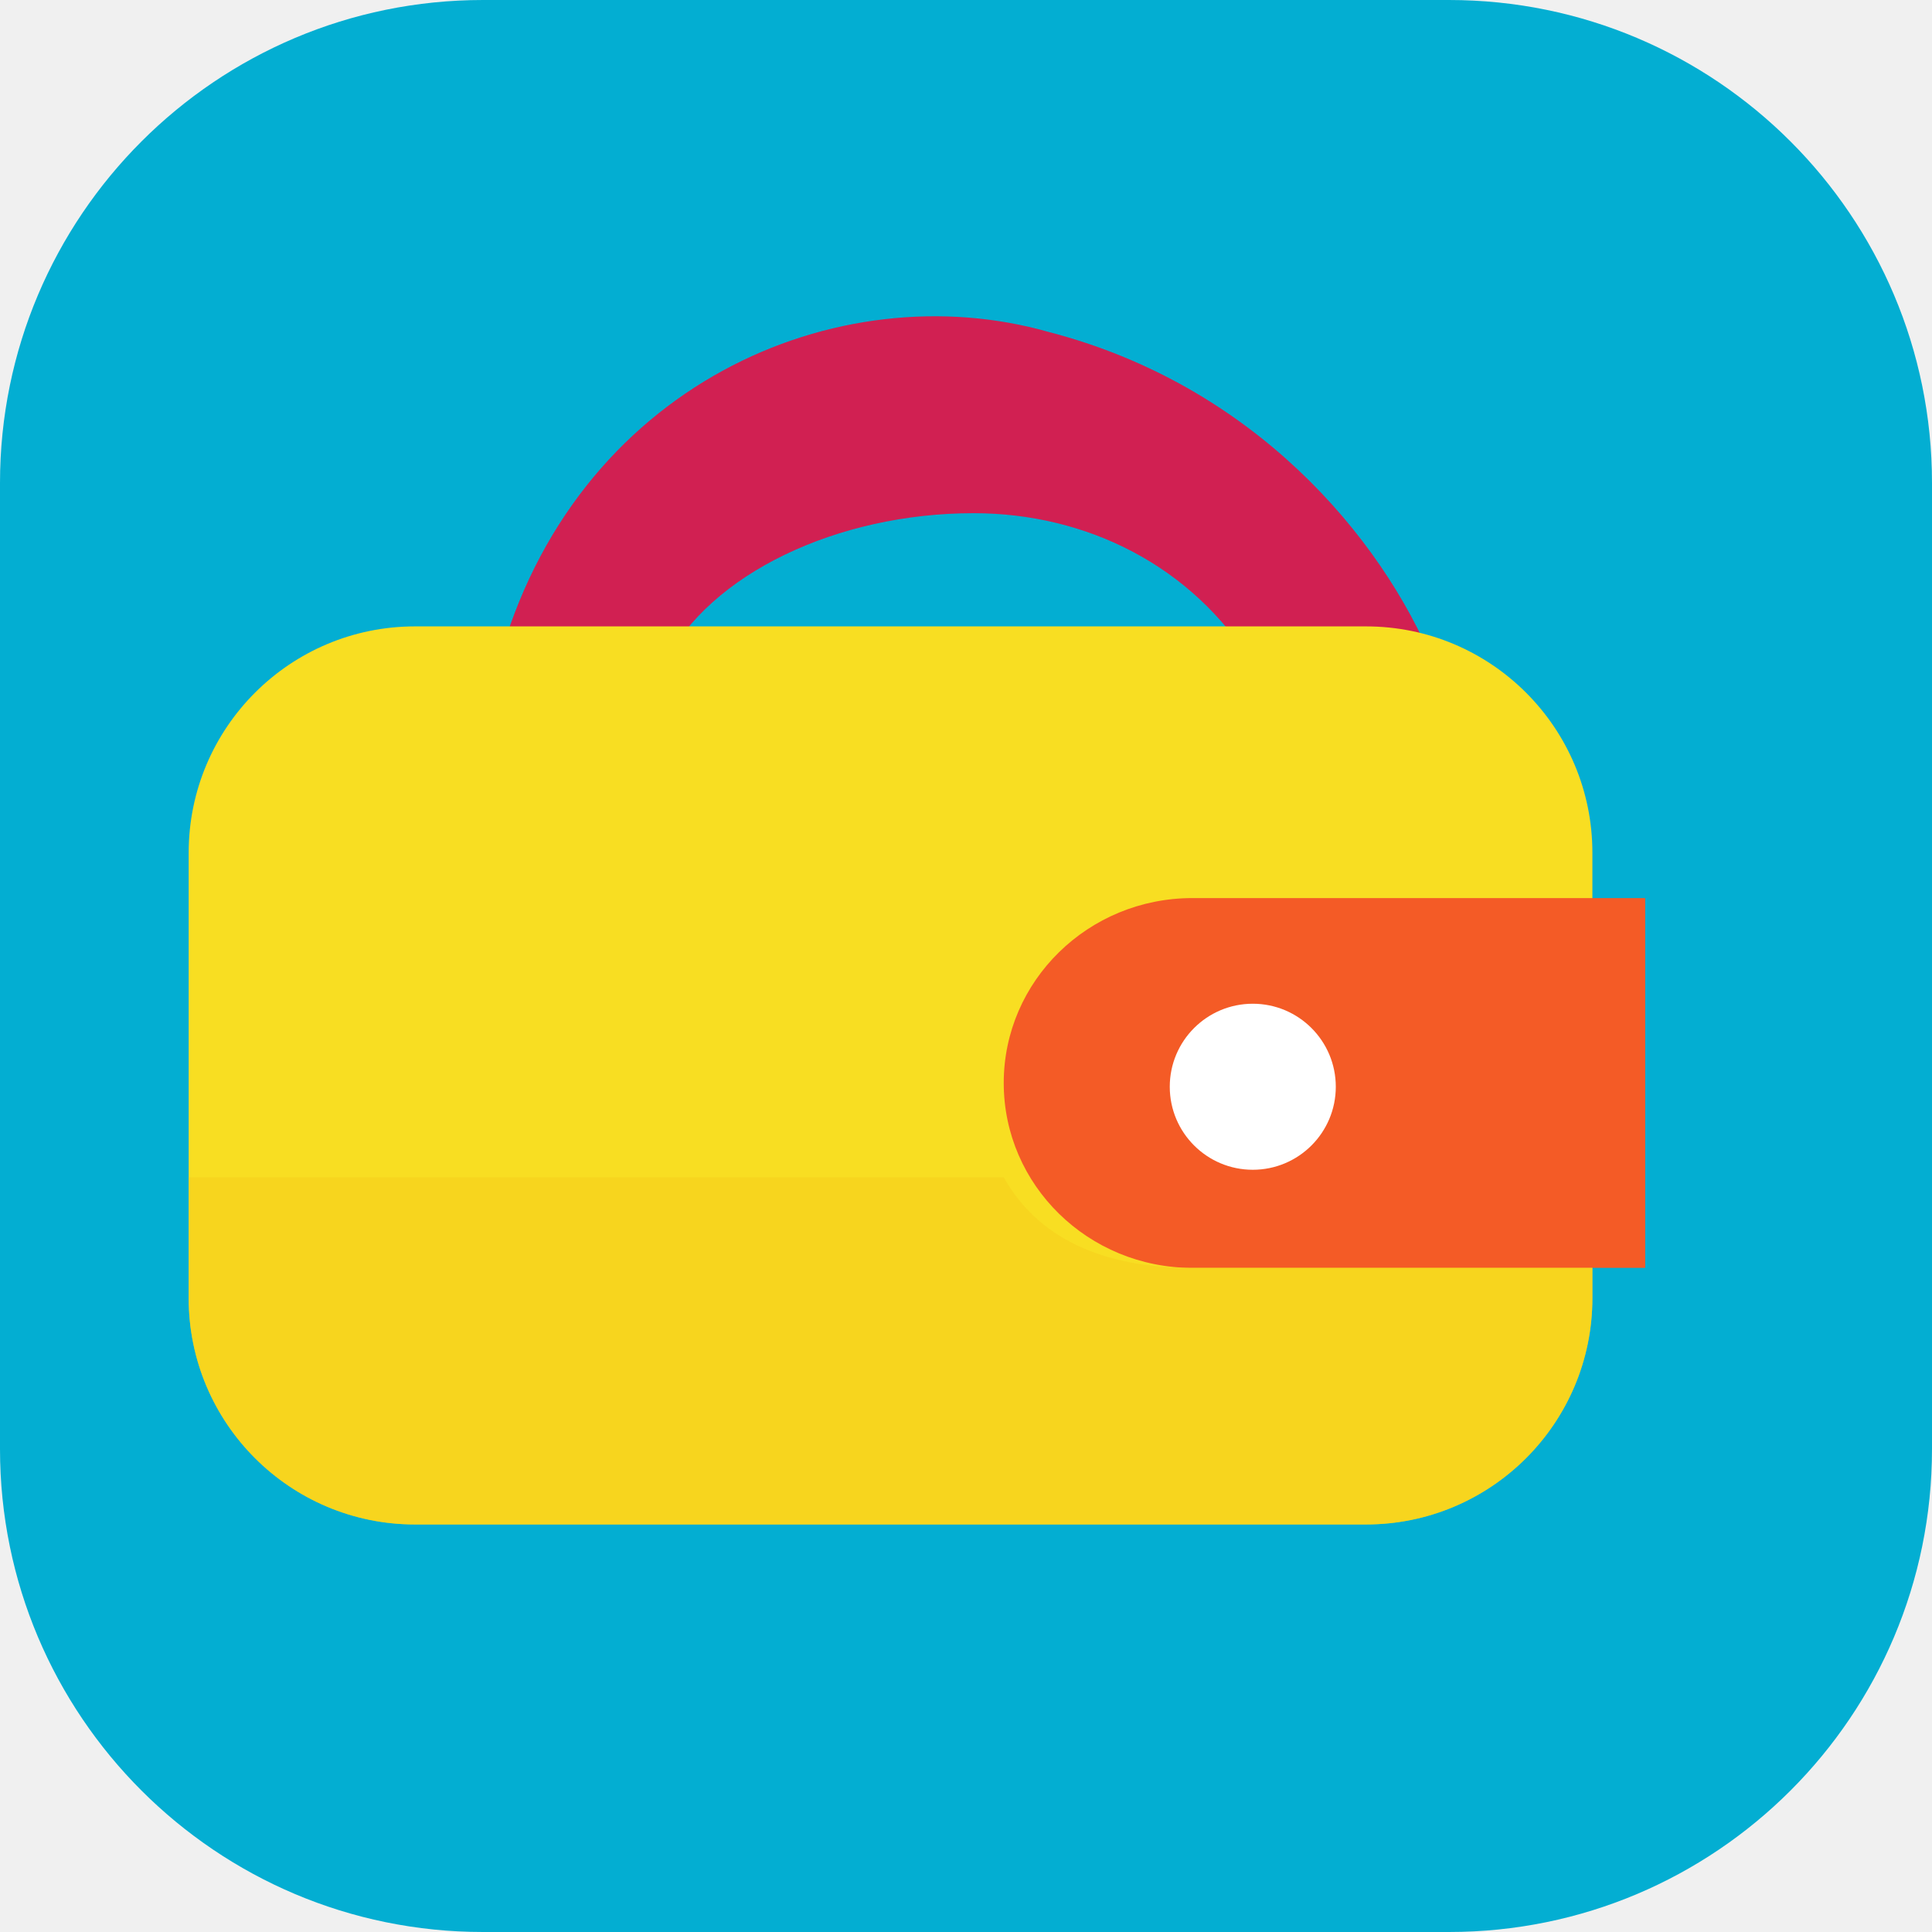
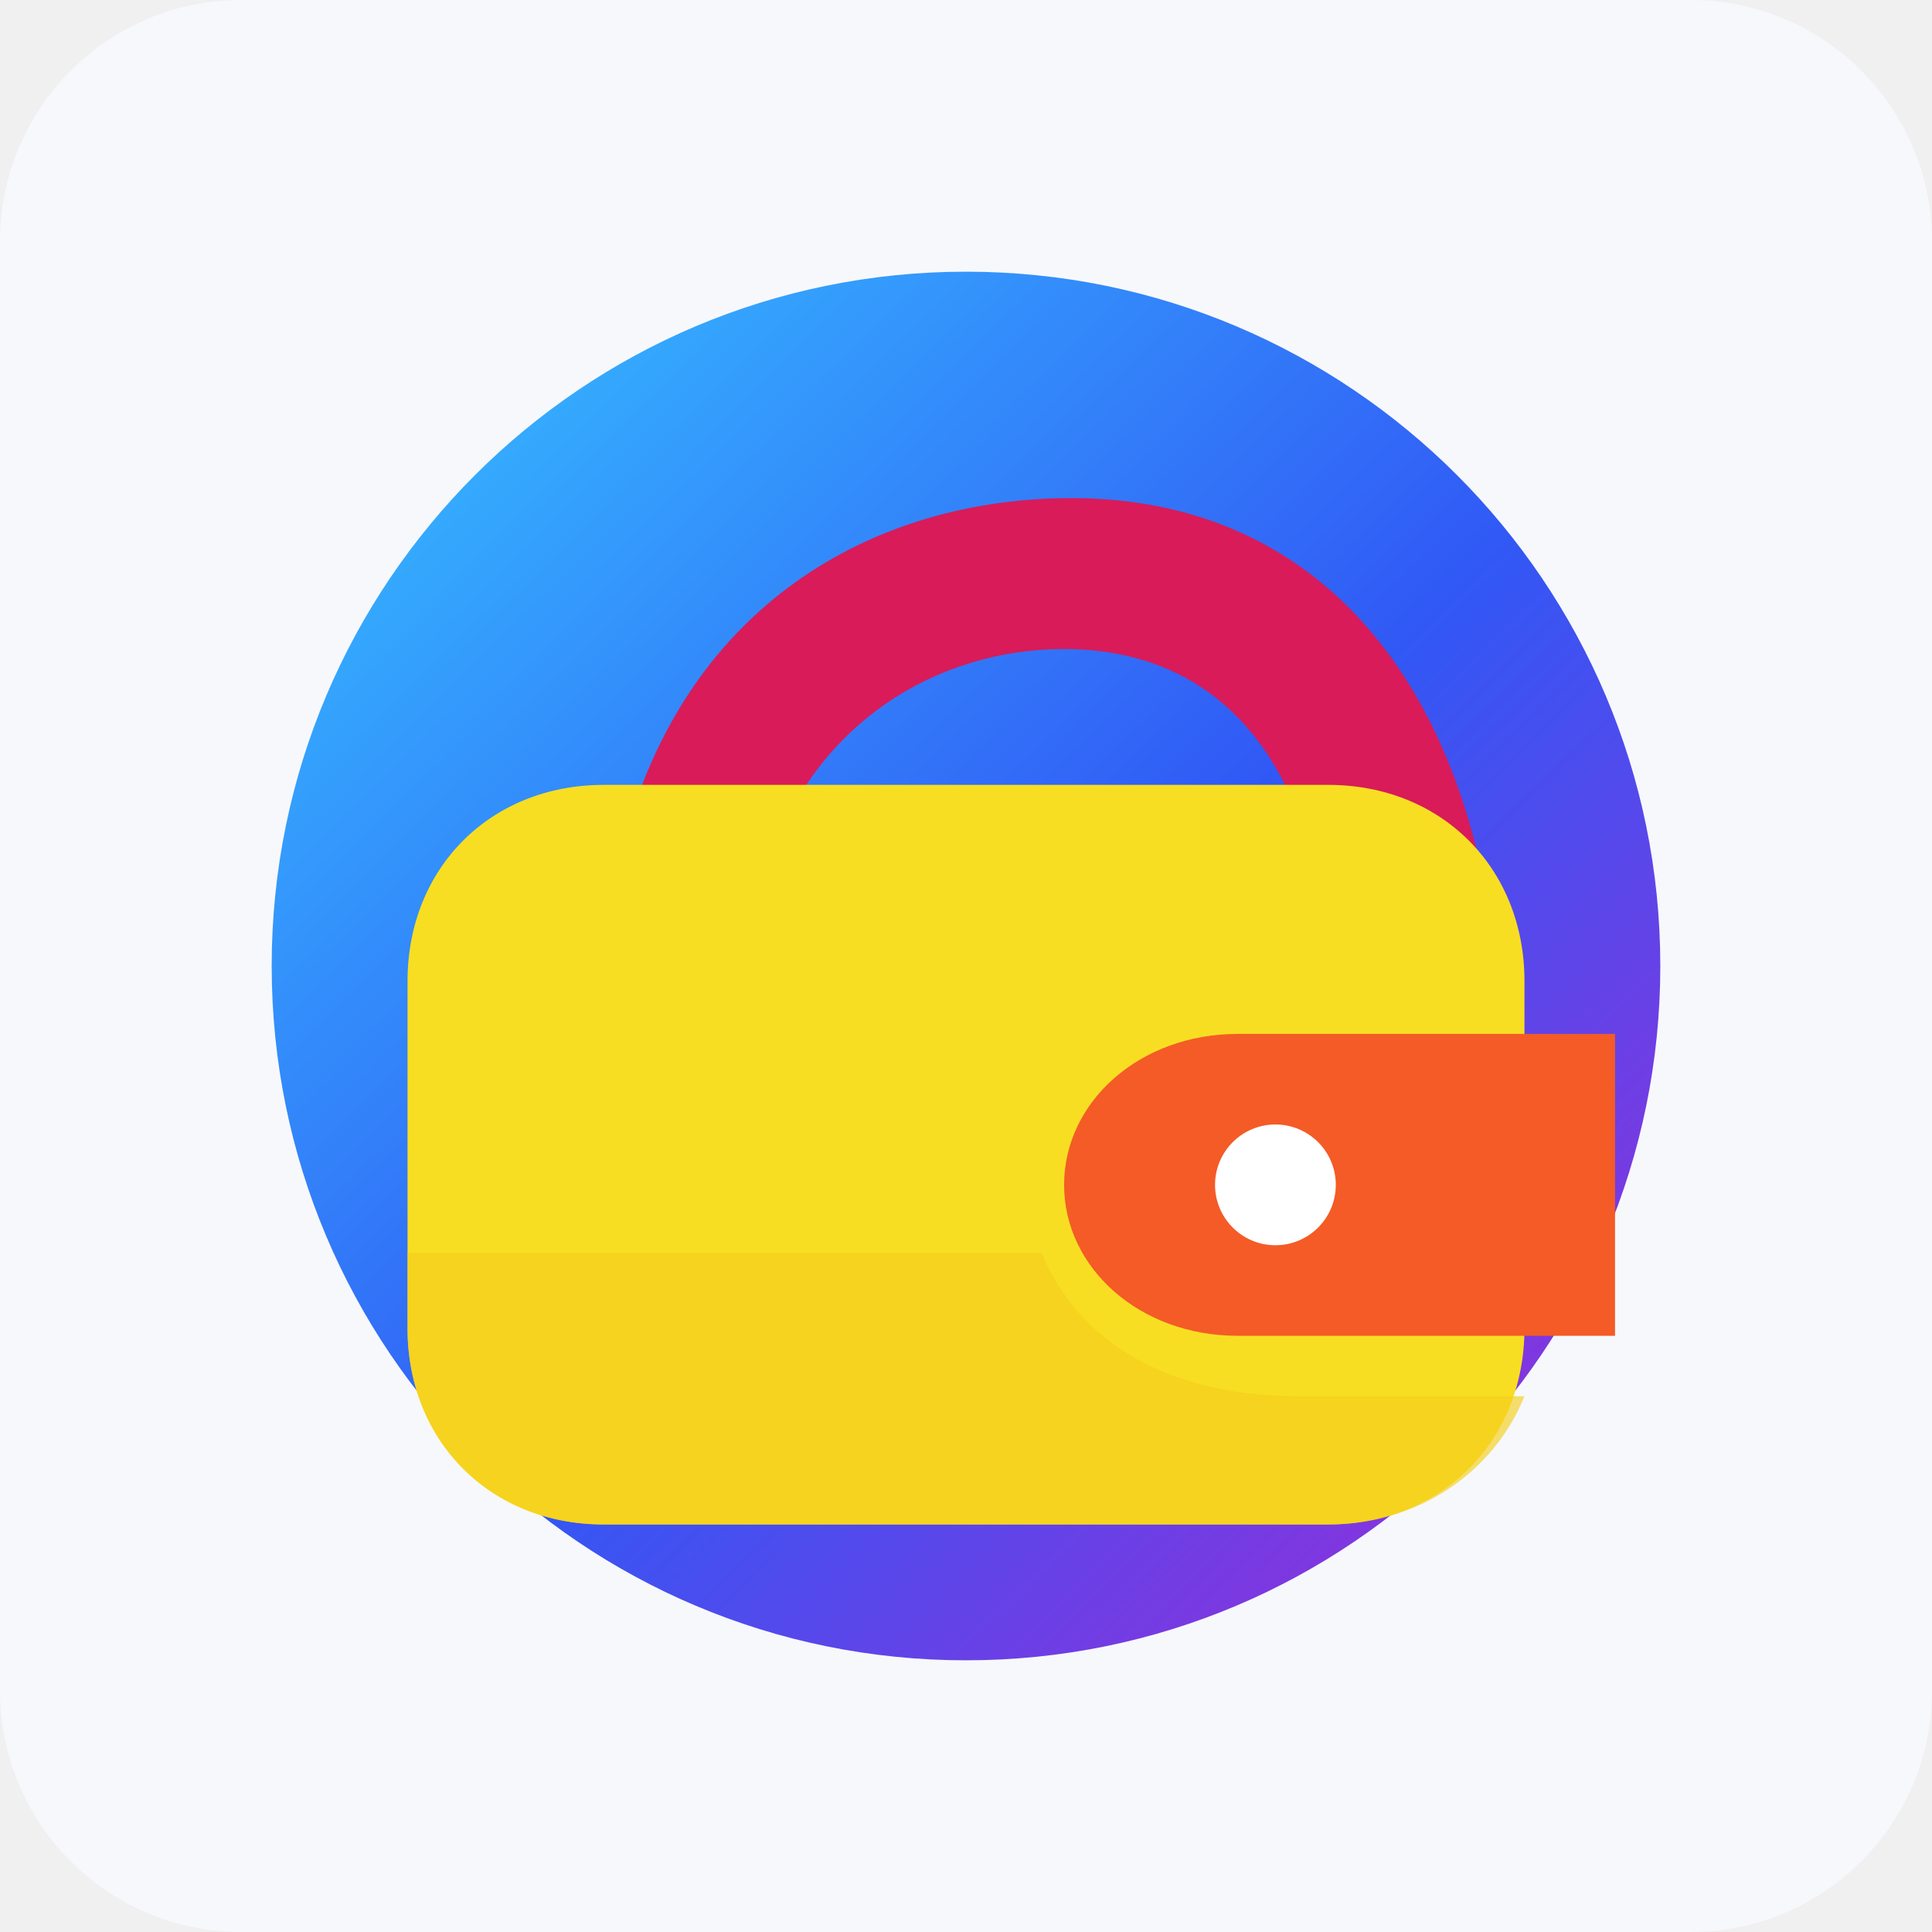
<svg xmlns="http://www.w3.org/2000/svg" width="256" height="256" viewBox="0 0 256 256" fill="none">
-   <rect width="256" height="256" rx="64" fill="#03AED2" />
-   <path d="M66 88C76 51 111 36 139 44C166 51 183 71 190 88H166C158 75 144 68 129 68C111 68 94 76 88 88H66Z" fill="#D12052" />
-   <path d="M55 83H181C197.569 83 211 96.431 211 113V172C211 188.569 197.569 202 181 202H55C38.431 202 25 188.569 25 172V113C25 96.431 38.431 83 55 83Z" fill="#F8DE22" />
-   <path d="M158 119H218V168H158C144.193 168 133 157.031 133 143.5C133 129.969 144.193 119 158 119Z" fill="#F45B26" />
-   <circle cx="166" cy="144" r="11" fill="white" />
-   <path d="M25 156H133C137.5 164 146 168 158 168H211V172C211 188.569 197.569 202 181 202H55C38.431 202 25 188.569 25 172V156Z" fill="#F5CE1C" fill-opacity="0.55" />
+   <rect width="256" height="256" rx="32" fill="#F7F8FC" />
+   <circle cx="128" cy="128" r="92" fill="url(#logoGradient)" />
+   <path d="M82 114C90 80 116 66 142 66C170 66 189 84 196 114H174C169 95 157 86 141 86C124 86 108 96 102 114H82Z" fill="#D91B59" />
+   <path d="M80 104H176C191 104 202 115 202 130V176C202 191 191 202 176 202H80C65 202 54 191 54 176V130C54 115 65 104 80 104Z" fill="#F8DE22" />
+   <path d="M54 166H138C143 178 155 185 172 185H202C198 195 188 202 176 202H80C65 202 54 191 54 176V166Z" fill="#F5CE1C" fill-opacity="0.65" />
+   <path d="M164 137H214V177H164C151 177 141 168 141 157C141 146 151 137 164 137Z" fill="#F45B26" />
+   <circle cx="169" cy="157" r="8" fill="white" />
+   <defs>
+     <linearGradient id="logoGradient" x1="52" y1="52" x2="210" y2="214" gradientUnits="userSpaceOnUse">
+       <stop stop-color="#35B6FF" />
+       <stop offset="0.52" stop-color="#3158F5" />
+       <stop offset="1" stop-color="#9B2BD8" />
+     </linearGradient>
+   </defs>
</svg>
